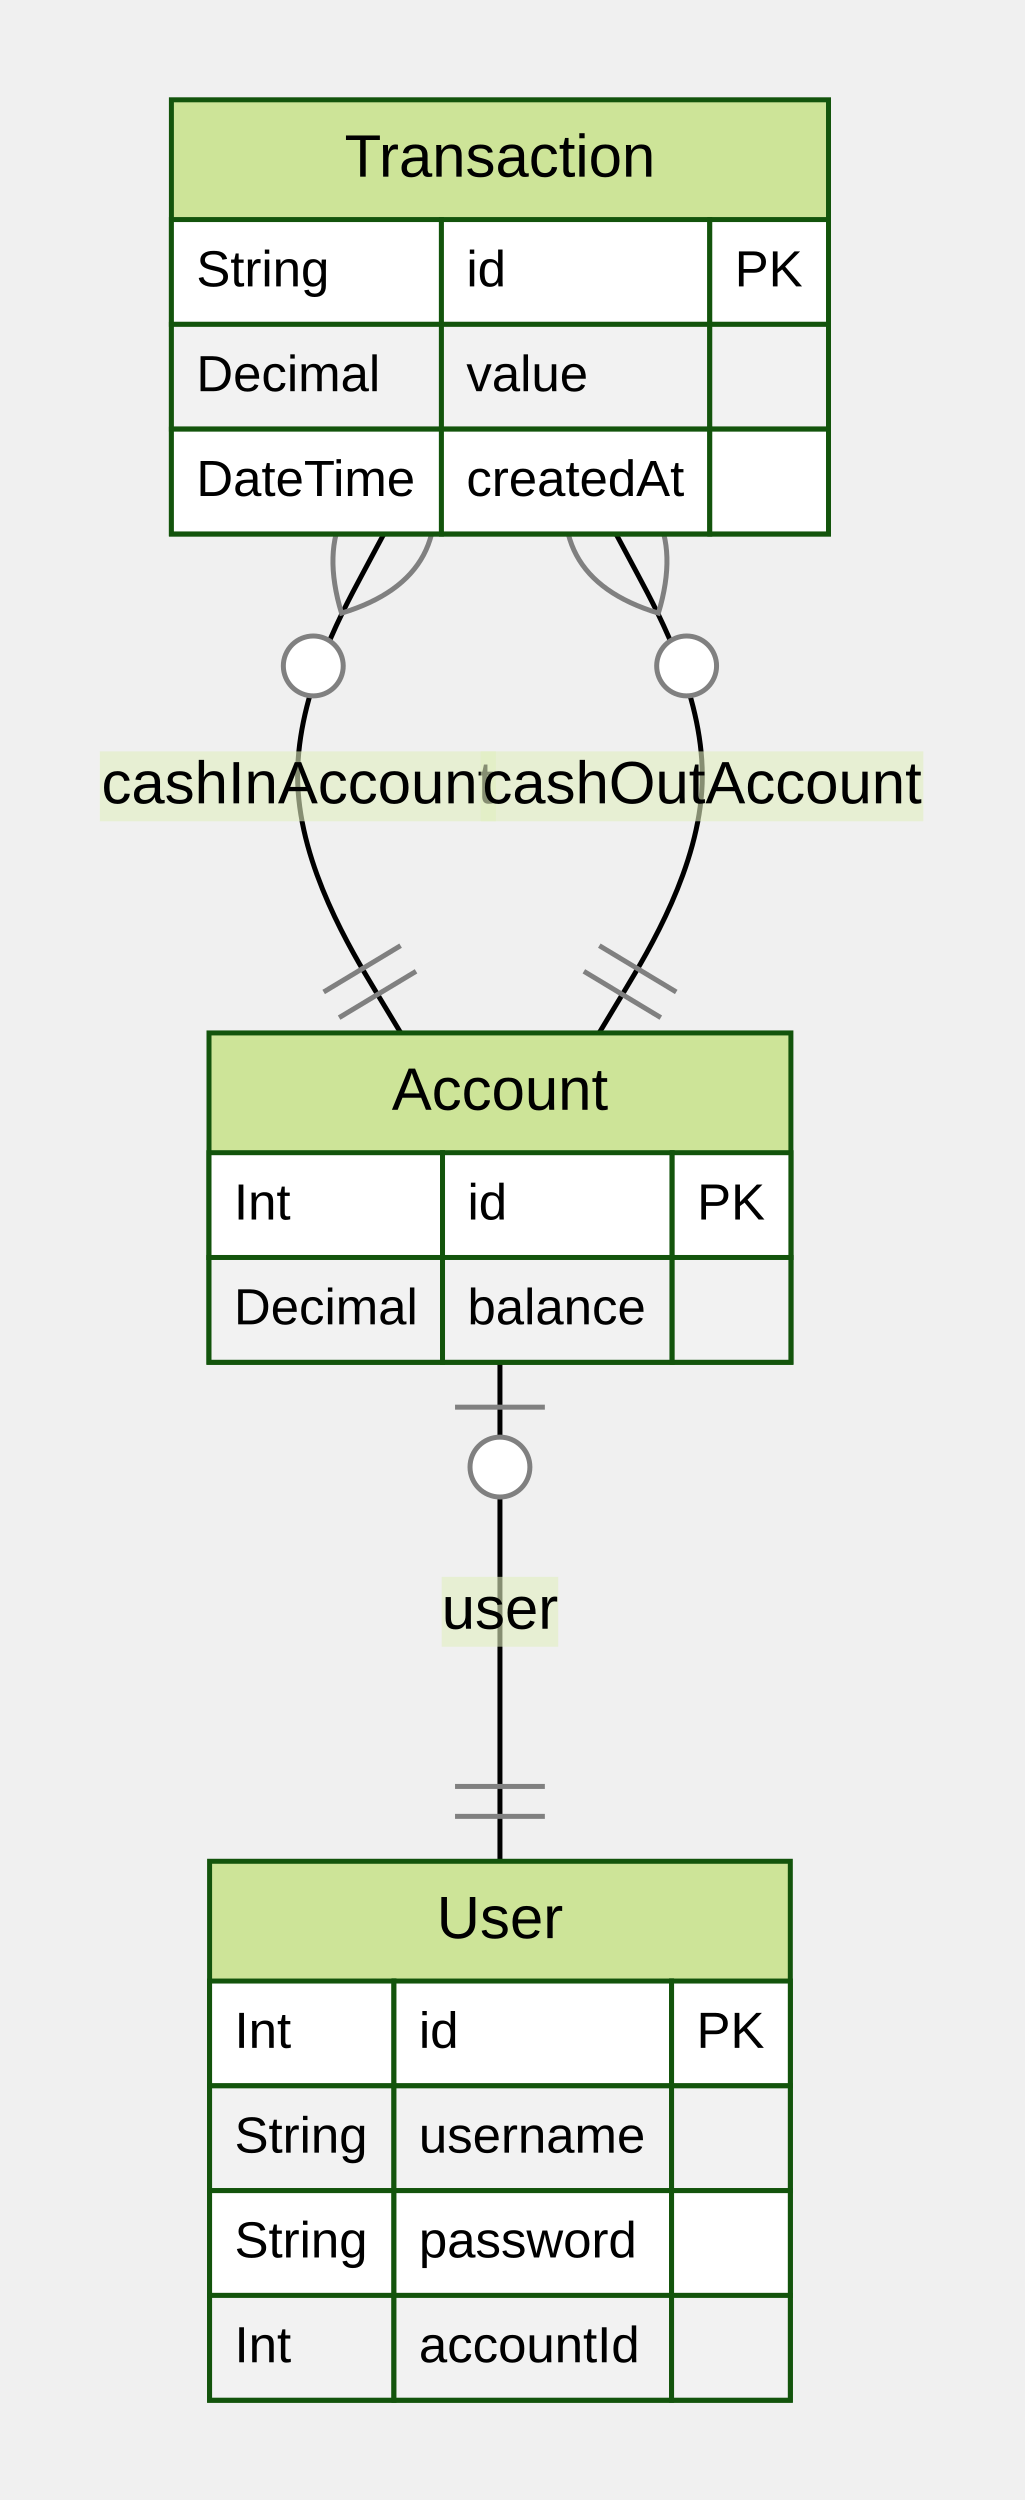
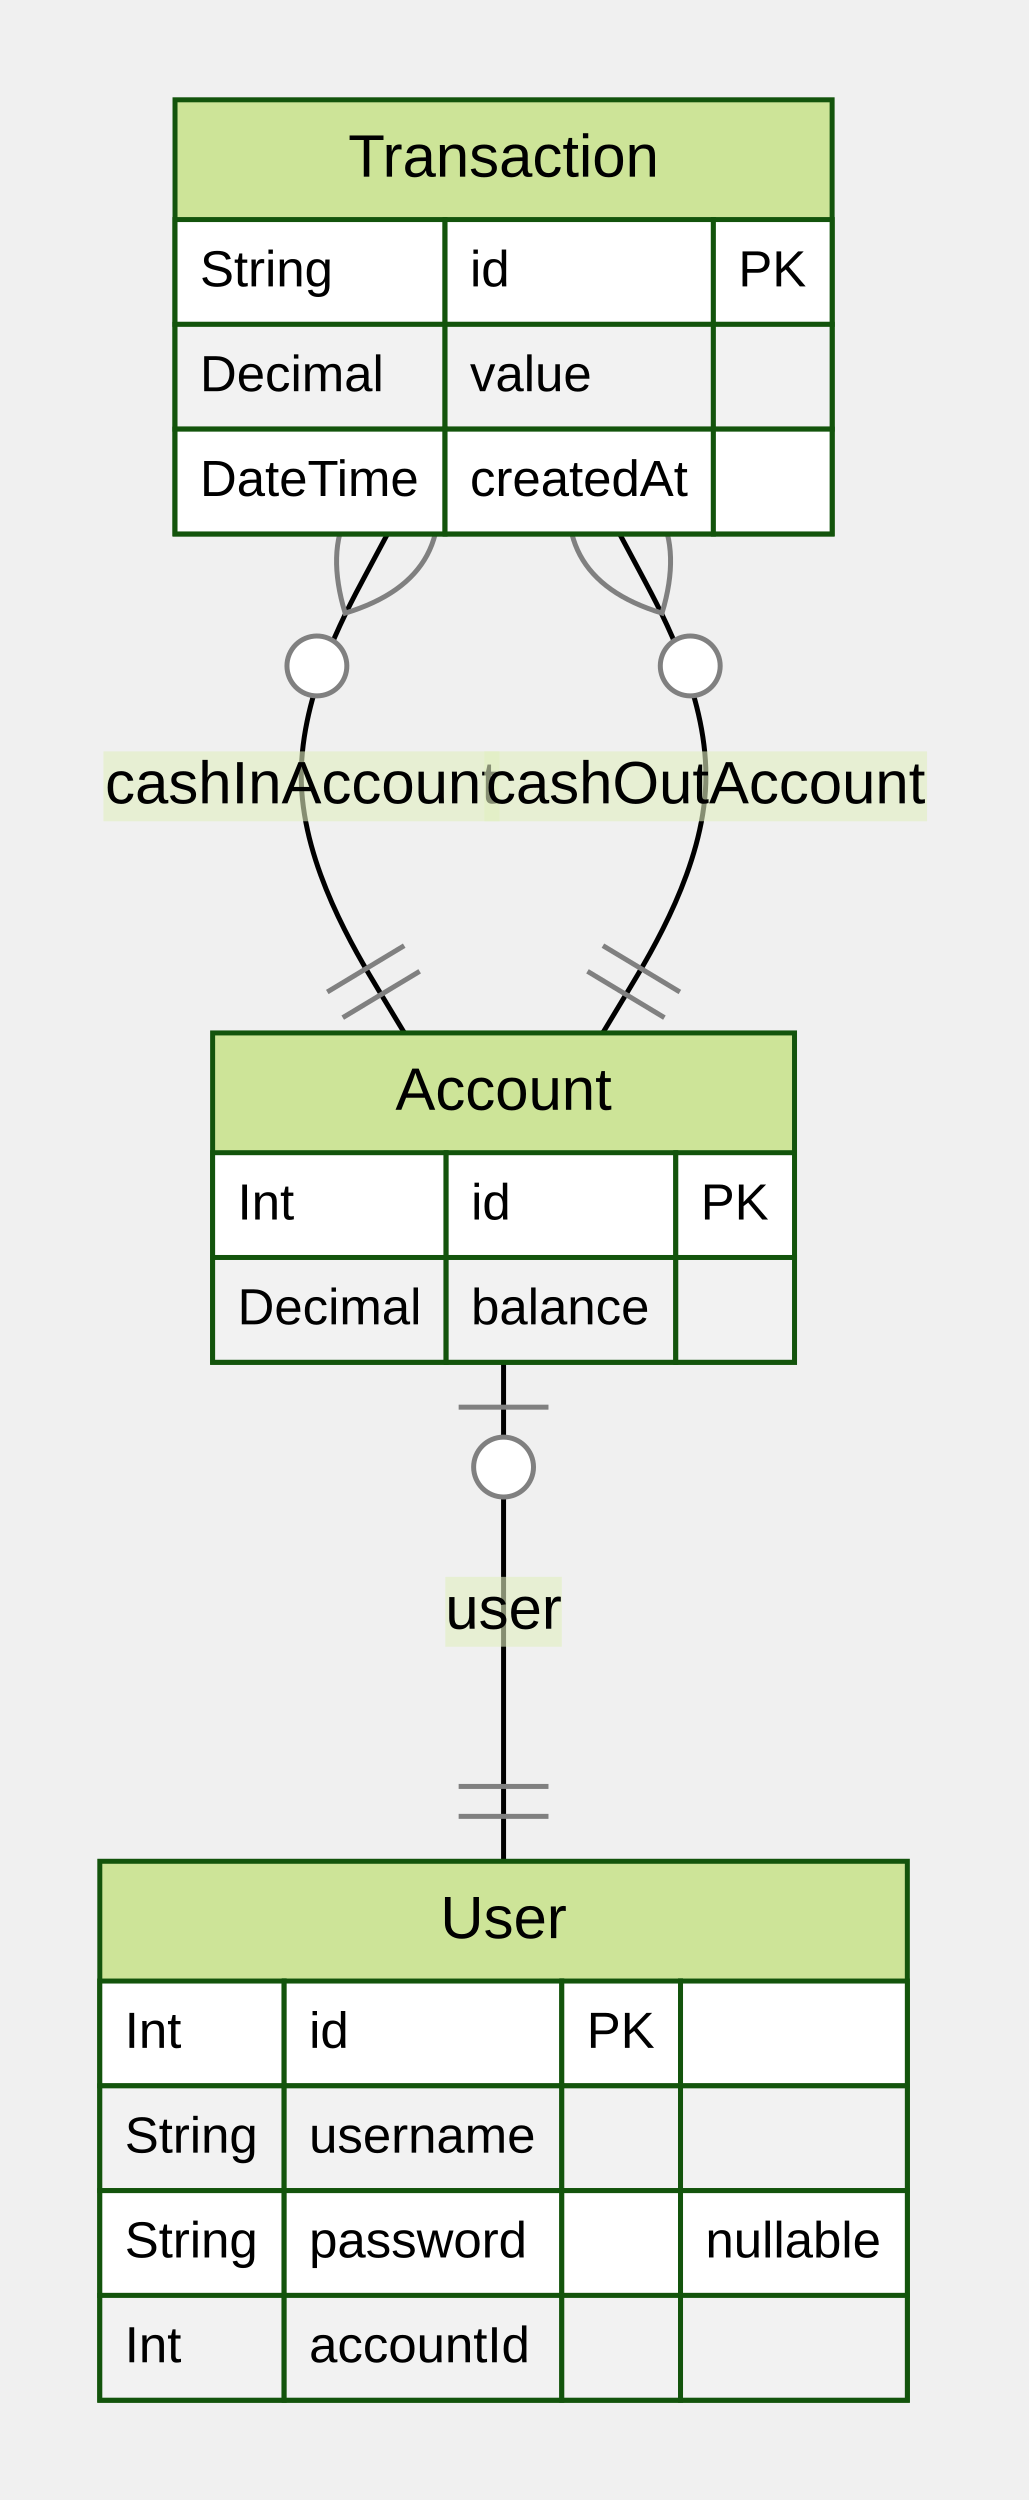
- <svg xmlns="http://www.w3.org/2000/svg" aria-labelledby="chart-title-mermaid-0 chart-desc-mermaid-0" role="img" viewBox="-14.349 0 205.374 501" style="max-width: 205.374px; background-color: white;" width="100%" id="mermaid-0">
+ <svg xmlns="http://www.w3.org/2000/svg" aria-labelledby="chart-title-mermaid-0 chart-desc-mermaid-0" role="img" viewBox="0 0 206.099 501" style="max-width: 206.099px; background-color: white;" width="100%" id="mermaid-0">
  <style>#mermaid-0 {font-family:"trebuchet ms",verdana,arial,sans-serif;font-size:16px;fill:#000000;}#mermaid-0 .error-icon{fill:#552222;}#mermaid-0 .error-text{fill:#552222;stroke:#552222;}#mermaid-0 .edge-thickness-normal{stroke-width:2px;}#mermaid-0 .edge-thickness-thick{stroke-width:3.5px;}#mermaid-0 .edge-pattern-solid{stroke-dasharray:0;}#mermaid-0 .edge-pattern-dashed{stroke-dasharray:3;}#mermaid-0 .edge-pattern-dotted{stroke-dasharray:2;}#mermaid-0 .marker{fill:#000000;stroke:#000000;}#mermaid-0 .marker.cross{stroke:#000000;}#mermaid-0 svg{font-family:"trebuchet ms",verdana,arial,sans-serif;font-size:16px;}#mermaid-0 .entityBox{fill:#cde498;stroke:#13540c;}#mermaid-0 .attributeBoxOdd{fill:#ffffff;stroke:#13540c;}#mermaid-0 .attributeBoxEven{fill:#f2f2f2;stroke:#13540c;}#mermaid-0 .relationshipLabelBox{fill:hsl(78.158, 58.462%, 84.51%);opacity:0.7;background-color:hsl(78.158, 58.462%, 84.51%);}#mermaid-0 .relationshipLabelBox rect{opacity:0.5;}#mermaid-0 .relationshipLine{stroke:#000000;}#mermaid-0 :root{--mermaid-font-family:"trebuchet ms",verdana,arial,sans-serif;}</style>
  <g />
  <defs>
    <marker orient="auto" markerHeight="18" markerWidth="18" refY="9" refX="0" id="ONLY_ONE_START">
      <path d="M9,0 L9,18 M15,0 L15,18" fill="none" stroke="gray" />
    </marker>
  </defs>
  <defs>
    <marker orient="auto" markerHeight="18" markerWidth="18" refY="9" refX="18" id="ONLY_ONE_END">
      <path d="M3,0 L3,18 M9,0 L9,18" fill="none" stroke="gray" />
    </marker>
  </defs>
  <defs>
    <marker orient="auto" markerHeight="18" markerWidth="30" refY="9" refX="0" id="ZERO_OR_ONE_START">
      <circle r="6" cy="9" cx="21" fill="white" stroke="gray" />
      <path d="M9,0 L9,18" fill="none" stroke="gray" />
    </marker>
  </defs>
  <defs>
    <marker orient="auto" markerHeight="18" markerWidth="30" refY="9" refX="30" id="ZERO_OR_ONE_END">
      <circle r="6" cy="9" cx="9" fill="white" stroke="gray" />
      <path d="M21,0 L21,18" fill="none" stroke="gray" />
    </marker>
  </defs>
  <defs>
    <marker orient="auto" markerHeight="36" markerWidth="45" refY="18" refX="18" id="ONE_OR_MORE_START">
      <path d="M0,18 Q 18,0 36,18 Q 18,36 0,18 M42,9 L42,27" fill="none" stroke="gray" />
    </marker>
  </defs>
  <defs>
    <marker orient="auto" markerHeight="36" markerWidth="45" refY="18" refX="27" id="ONE_OR_MORE_END">
      <path d="M3,9 L3,27 M9,18 Q27,0 45,18 Q27,36 9,18" fill="none" stroke="gray" />
    </marker>
  </defs>
  <defs>
    <marker orient="auto" markerHeight="36" markerWidth="57" refY="18" refX="18" id="ZERO_OR_MORE_START">
      <circle r="6" cy="18" cx="48" fill="white" stroke="gray" />
      <path d="M0,18 Q18,0 36,18 Q18,36 0,18" fill="none" stroke="gray" />
    </marker>
  </defs>
  <defs>
    <marker orient="auto" markerHeight="36" markerWidth="57" refY="18" refX="39" id="ZERO_OR_MORE_END">
      <circle r="6" cy="18" cx="9" fill="white" stroke="gray" />
      <path d="M21,18 Q39,0 57,18 Q39,36 21,18" fill="none" stroke="gray" />
    </marker>
  </defs>
-   <path marker-start="url(#ZERO_OR_ONE_START)" marker-end="url(#ONLY_ONE_END)" fill="none" stroke="gray" d="M85.841,273L85.841,281.333C85.841,289.667,85.841,306.333,85.841,323C85.841,339.667,85.841,356.333,85.841,364.667L85.841,373" class="er relationshipLine" />
-   <path marker-start="url(#ZERO_OR_MORE_START)" marker-end="url(#ONLY_ONE_END)" fill="none" stroke="gray" d="M62.579,107L58.123,115.333C53.667,123.667,44.754,140.333,45.318,157C45.882,173.667,55.922,190.333,60.942,198.667L65.962,207" class="er relationshipLine" />
-   <path marker-start="url(#ZERO_OR_MORE_START)" marker-end="url(#ONLY_ONE_END)" fill="none" stroke="gray" d="M109.104,107L113.56,115.333C118.016,123.667,126.929,140.333,126.365,157C125.801,173.667,115.761,190.333,110.741,198.667L105.721,207" class="er relationshipLine" />
-   <g transform="translate(27.6526,373 )" id="entity-User-9118ee43-2c82-4455-83ad-bb78af7e577b">
-     <rect height="108" width="116.378" y="0" x="0" stroke="gray" fill-opacity="100%" fill="honeydew" class="er entityBox" />
-     <text transform="translate(58.18889,12)" style="font-family: &quot;trebuchet ms&quot;, verdana, arial, sans-serif;; font-size: 12px" text-anchor="middle" dominant-baseline="middle" y="0" x="0" id="text-entity-User-9118ee43-2c82-4455-83ad-bb78af7e577b" class="er entityLabel">User</text>
+   <path marker-start="url(#ZERO_OR_ONE_START)" marker-end="url(#ONLY_ONE_END)" fill="none" stroke="gray" d="M100.915,273L100.915,281.333C100.915,289.667,100.915,306.333,100.915,323C100.915,339.667,100.915,356.333,100.915,364.667L100.915,373" class="er relationshipLine" />
+   <path marker-start="url(#ZERO_OR_MORE_START)" marker-end="url(#ONLY_ONE_END)" fill="none" stroke="gray" d="M77.653,107L73.197,115.333C68.741,123.667,59.828,140.333,60.392,157C60.956,173.667,70.996,190.333,76.016,198.667L81.036,207" class="er relationshipLine" />
+   <path marker-start="url(#ZERO_OR_MORE_START)" marker-end="url(#ONLY_ONE_END)" fill="none" stroke="gray" d="M124.178,107L128.634,115.333C133.09,123.667,142.003,140.333,141.439,157C140.875,173.667,130.835,190.333,125.815,198.667L120.795,207" class="er relationshipLine" />
+   <g transform="translate(20,373 )" id="entity-User-8cbaae1b-2cac-4e9f-8b24-2db903aadf0f">
+     <rect height="108" width="161.831" y="0" x="0" stroke="gray" fill-opacity="100%" fill="honeydew" class="er entityBox" />
+     <text transform="translate(80.9155,12)" style="font-family: &quot;trebuchet ms&quot;, verdana, arial, sans-serif;; font-size: 12px" text-anchor="middle" dominant-baseline="middle" y="0" x="0" id="text-entity-User-8cbaae1b-2cac-4e9f-8b24-2db903aadf0f" class="er entityLabel">User</text>
    <rect height="21" width="36.947" y="24" x="0" stroke="gray" fill-opacity="100%" fill="honeydew" class="er attributeBoxOdd" />
-     <text transform="translate(5,34.5)" style="font-family: &quot;trebuchet ms&quot;, verdana, arial, sans-serif;; font-size: 10.2px" text-anchor="left" dominant-baseline="middle" y="0" x="0" id="text-entity-User-9118ee43-2c82-4455-83ad-bb78af7e577b-attr-1-type" class="er entityLabel">Int</text>
+     <text transform="translate(5,34.5)" style="font-family: &quot;trebuchet ms&quot;, verdana, arial, sans-serif;; font-size: 10.2px" text-anchor="left" dominant-baseline="middle" y="0" x="0" id="text-entity-User-8cbaae1b-2cac-4e9f-8b24-2db903aadf0f-attr-1-type" class="er entityLabel">Int</text>
    <rect height="21" width="55.636" y="24" x="36.947" stroke="gray" fill-opacity="100%" fill="honeydew" class="er attributeBoxOdd" />
-     <text transform="translate(41.94705,34.5)" style="font-family: &quot;trebuchet ms&quot;, verdana, arial, sans-serif;; font-size: 10.2px" text-anchor="left" dominant-baseline="middle" y="0" x="0" id="text-entity-User-9118ee43-2c82-4455-83ad-bb78af7e577b-attr-1-name" class="er entityLabel">id</text>
+     <text transform="translate(41.94705,34.5)" style="font-family: &quot;trebuchet ms&quot;, verdana, arial, sans-serif;; font-size: 10.2px" text-anchor="left" dominant-baseline="middle" y="0" x="0" id="text-entity-User-8cbaae1b-2cac-4e9f-8b24-2db903aadf0f-attr-1-name" class="er entityLabel">id</text>
    <rect height="21" width="23.795" y="24" x="92.583" stroke="gray" fill-opacity="100%" fill="honeydew" class="er attributeBoxOdd" />
-     <text transform="translate(97.58279,34.5)" style="font-family: &quot;trebuchet ms&quot;, verdana, arial, sans-serif;; font-size: 10.2px" text-anchor="left" dominant-baseline="middle" y="0" x="0" id="text-entity-User-9118ee43-2c82-4455-83ad-bb78af7e577b-attr-1-key" class="er entityLabel">PK</text>
+     <text transform="translate(97.58279,34.5)" style="font-family: &quot;trebuchet ms&quot;, verdana, arial, sans-serif;; font-size: 10.2px" text-anchor="left" dominant-baseline="middle" y="0" x="0" id="text-entity-User-8cbaae1b-2cac-4e9f-8b24-2db903aadf0f-attr-1-key" class="er entityLabel">PK</text>
+     <rect height="21" width="45.453" y="24" x="116.378" stroke="gray" fill-opacity="100%" fill="honeydew" class="er attributeBoxOdd" />
+     <text transform="translate(121.3778,34.5)" style="font-family: &quot;trebuchet ms&quot;, verdana, arial, sans-serif;; font-size: 10.2px" text-anchor="left" dominant-baseline="middle" y="0" x="0" id="text-entity-User-8cbaae1b-2cac-4e9f-8b24-2db903aadf0f-attr-1-comment" class="er entityLabel" />
    <rect height="21" width="36.947" y="45" x="0" stroke="gray" fill-opacity="100%" fill="honeydew" class="er attributeBoxEven" />
-     <text transform="translate(5,55.5)" style="font-family: &quot;trebuchet ms&quot;, verdana, arial, sans-serif;; font-size: 10.2px" text-anchor="left" dominant-baseline="middle" y="0" x="0" id="text-entity-User-9118ee43-2c82-4455-83ad-bb78af7e577b-attr-2-type" class="er entityLabel">String</text>
+     <text transform="translate(5,55.5)" style="font-family: &quot;trebuchet ms&quot;, verdana, arial, sans-serif;; font-size: 10.2px" text-anchor="left" dominant-baseline="middle" y="0" x="0" id="text-entity-User-8cbaae1b-2cac-4e9f-8b24-2db903aadf0f-attr-2-type" class="er entityLabel">String</text>
    <rect height="21" width="55.636" y="45" x="36.947" stroke="gray" fill-opacity="100%" fill="honeydew" class="er attributeBoxEven" />
-     <text transform="translate(41.94705,55.5)" style="font-family: &quot;trebuchet ms&quot;, verdana, arial, sans-serif;; font-size: 10.2px" text-anchor="left" dominant-baseline="middle" y="0" x="0" id="text-entity-User-9118ee43-2c82-4455-83ad-bb78af7e577b-attr-2-name" class="er entityLabel">username</text>
+     <text transform="translate(41.94705,55.5)" style="font-family: &quot;trebuchet ms&quot;, verdana, arial, sans-serif;; font-size: 10.2px" text-anchor="left" dominant-baseline="middle" y="0" x="0" id="text-entity-User-8cbaae1b-2cac-4e9f-8b24-2db903aadf0f-attr-2-name" class="er entityLabel">username</text>
    <rect height="21" width="23.795" y="45" x="92.583" stroke="gray" fill-opacity="100%" fill="honeydew" class="er attributeBoxEven" />
-     <text transform="translate(97.58279,55.5)" style="font-family: &quot;trebuchet ms&quot;, verdana, arial, sans-serif;; font-size: 10.2px" text-anchor="left" dominant-baseline="middle" y="0" x="0" id="text-entity-User-9118ee43-2c82-4455-83ad-bb78af7e577b-attr-2-key" class="er entityLabel" />
+     <text transform="translate(97.58279,55.5)" style="font-family: &quot;trebuchet ms&quot;, verdana, arial, sans-serif;; font-size: 10.2px" text-anchor="left" dominant-baseline="middle" y="0" x="0" id="text-entity-User-8cbaae1b-2cac-4e9f-8b24-2db903aadf0f-attr-2-key" class="er entityLabel" />
+     <rect height="21" width="45.453" y="45" x="116.378" stroke="gray" fill-opacity="100%" fill="honeydew" class="er attributeBoxEven" />
+     <text transform="translate(121.3778,55.5)" style="font-family: &quot;trebuchet ms&quot;, verdana, arial, sans-serif;; font-size: 10.2px" text-anchor="left" dominant-baseline="middle" y="0" x="0" id="text-entity-User-8cbaae1b-2cac-4e9f-8b24-2db903aadf0f-attr-2-comment" class="er entityLabel" />
    <rect height="21" width="36.947" y="66" x="0" stroke="gray" fill-opacity="100%" fill="honeydew" class="er attributeBoxOdd" />
-     <text transform="translate(5,76.5)" style="font-family: &quot;trebuchet ms&quot;, verdana, arial, sans-serif;; font-size: 10.2px" text-anchor="left" dominant-baseline="middle" y="0" x="0" id="text-entity-User-9118ee43-2c82-4455-83ad-bb78af7e577b-attr-3-type" class="er entityLabel">String</text>
+     <text transform="translate(5,76.5)" style="font-family: &quot;trebuchet ms&quot;, verdana, arial, sans-serif;; font-size: 10.2px" text-anchor="left" dominant-baseline="middle" y="0" x="0" id="text-entity-User-8cbaae1b-2cac-4e9f-8b24-2db903aadf0f-attr-3-type" class="er entityLabel">String</text>
    <rect height="21" width="55.636" y="66" x="36.947" stroke="gray" fill-opacity="100%" fill="honeydew" class="er attributeBoxOdd" />
-     <text transform="translate(41.94705,76.5)" style="font-family: &quot;trebuchet ms&quot;, verdana, arial, sans-serif;; font-size: 10.2px" text-anchor="left" dominant-baseline="middle" y="0" x="0" id="text-entity-User-9118ee43-2c82-4455-83ad-bb78af7e577b-attr-3-name" class="er entityLabel">password</text>
+     <text transform="translate(41.94705,76.5)" style="font-family: &quot;trebuchet ms&quot;, verdana, arial, sans-serif;; font-size: 10.2px" text-anchor="left" dominant-baseline="middle" y="0" x="0" id="text-entity-User-8cbaae1b-2cac-4e9f-8b24-2db903aadf0f-attr-3-name" class="er entityLabel">password</text>
    <rect height="21" width="23.795" y="66" x="92.583" stroke="gray" fill-opacity="100%" fill="honeydew" class="er attributeBoxOdd" />
-     <text transform="translate(97.58279,76.5)" style="font-family: &quot;trebuchet ms&quot;, verdana, arial, sans-serif;; font-size: 10.2px" text-anchor="left" dominant-baseline="middle" y="0" x="0" id="text-entity-User-9118ee43-2c82-4455-83ad-bb78af7e577b-attr-3-key" class="er entityLabel" />
+     <text transform="translate(97.58279,76.5)" style="font-family: &quot;trebuchet ms&quot;, verdana, arial, sans-serif;; font-size: 10.2px" text-anchor="left" dominant-baseline="middle" y="0" x="0" id="text-entity-User-8cbaae1b-2cac-4e9f-8b24-2db903aadf0f-attr-3-key" class="er entityLabel" />
+     <rect height="21" width="45.453" y="66" x="116.378" stroke="gray" fill-opacity="100%" fill="honeydew" class="er attributeBoxOdd" />
+     <text transform="translate(121.3778,76.5)" style="font-family: &quot;trebuchet ms&quot;, verdana, arial, sans-serif;; font-size: 10.2px" text-anchor="left" dominant-baseline="middle" y="0" x="0" id="text-entity-User-8cbaae1b-2cac-4e9f-8b24-2db903aadf0f-attr-3-comment" class="er entityLabel">nullable</text>
    <rect height="21" width="36.947" y="87" x="0" stroke="gray" fill-opacity="100%" fill="honeydew" class="er attributeBoxEven" />
-     <text transform="translate(5,97.5)" style="font-family: &quot;trebuchet ms&quot;, verdana, arial, sans-serif;; font-size: 10.2px" text-anchor="left" dominant-baseline="middle" y="0" x="0" id="text-entity-User-9118ee43-2c82-4455-83ad-bb78af7e577b-attr-4-type" class="er entityLabel">Int</text>
+     <text transform="translate(5,97.5)" style="font-family: &quot;trebuchet ms&quot;, verdana, arial, sans-serif;; font-size: 10.2px" text-anchor="left" dominant-baseline="middle" y="0" x="0" id="text-entity-User-8cbaae1b-2cac-4e9f-8b24-2db903aadf0f-attr-4-type" class="er entityLabel">Int</text>
    <rect height="21" width="55.636" y="87" x="36.947" stroke="gray" fill-opacity="100%" fill="honeydew" class="er attributeBoxEven" />
-     <text transform="translate(41.94705,97.5)" style="font-family: &quot;trebuchet ms&quot;, verdana, arial, sans-serif;; font-size: 10.2px" text-anchor="left" dominant-baseline="middle" y="0" x="0" id="text-entity-User-9118ee43-2c82-4455-83ad-bb78af7e577b-attr-4-name" class="er entityLabel">accountId</text>
+     <text transform="translate(41.94705,97.5)" style="font-family: &quot;trebuchet ms&quot;, verdana, arial, sans-serif;; font-size: 10.2px" text-anchor="left" dominant-baseline="middle" y="0" x="0" id="text-entity-User-8cbaae1b-2cac-4e9f-8b24-2db903aadf0f-attr-4-name" class="er entityLabel">accountId</text>
    <rect height="21" width="23.795" y="87" x="92.583" stroke="gray" fill-opacity="100%" fill="honeydew" class="er attributeBoxEven" />
-     <text transform="translate(97.58279,97.5)" style="font-family: &quot;trebuchet ms&quot;, verdana, arial, sans-serif;; font-size: 10.2px" text-anchor="left" dominant-baseline="middle" y="0" x="0" id="text-entity-User-9118ee43-2c82-4455-83ad-bb78af7e577b-attr-4-key" class="er entityLabel" />
+     <text transform="translate(97.58279,97.5)" style="font-family: &quot;trebuchet ms&quot;, verdana, arial, sans-serif;; font-size: 10.2px" text-anchor="left" dominant-baseline="middle" y="0" x="0" id="text-entity-User-8cbaae1b-2cac-4e9f-8b24-2db903aadf0f-attr-4-key" class="er entityLabel" />
+     <rect height="21" width="45.453" y="87" x="116.378" stroke="gray" fill-opacity="100%" fill="honeydew" class="er attributeBoxEven" />
+     <text transform="translate(121.3778,97.5)" style="font-family: &quot;trebuchet ms&quot;, verdana, arial, sans-serif;; font-size: 10.2px" text-anchor="left" dominant-baseline="middle" y="0" x="0" id="text-entity-User-8cbaae1b-2cac-4e9f-8b24-2db903aadf0f-attr-4-comment" class="er entityLabel" />
  </g>
-   <g transform="translate(27.53542,207 )" id="entity-Account-c9404543-ee3b-47da-8074-d884af35b0a6">
+   <g transform="translate(42.60942,207 )" id="entity-Account-bbb90c3d-0cb6-4fa1-9c52-6d45a62a9592">
    <rect height="66" width="116.612" y="0" x="0" stroke="gray" fill-opacity="100%" fill="honeydew" class="er entityBox" />
-     <text transform="translate(58.30608,12)" style="font-family: &quot;trebuchet ms&quot;, verdana, arial, sans-serif;; font-size: 12px" text-anchor="middle" dominant-baseline="middle" y="0" x="0" id="text-entity-Account-c9404543-ee3b-47da-8074-d884af35b0a6" class="er entityLabel">Account</text>
+     <text transform="translate(58.30608,12)" style="font-family: &quot;trebuchet ms&quot;, verdana, arial, sans-serif;; font-size: 12px" text-anchor="middle" dominant-baseline="middle" y="0" x="0" id="text-entity-Account-bbb90c3d-0cb6-4fa1-9c52-6d45a62a9592" class="er entityLabel">Account</text>
    <rect height="21" width="46.797" y="24" x="0" stroke="gray" fill-opacity="100%" fill="honeydew" class="er attributeBoxOdd" />
-     <text transform="translate(5,34.5)" style="font-family: &quot;trebuchet ms&quot;, verdana, arial, sans-serif;; font-size: 10.2px" text-anchor="left" dominant-baseline="middle" y="0" x="0" id="text-entity-Account-c9404543-ee3b-47da-8074-d884af35b0a6-attr-1-type" class="er entityLabel">Int</text>
+     <text transform="translate(5,34.5)" style="font-family: &quot;trebuchet ms&quot;, verdana, arial, sans-serif;; font-size: 10.2px" text-anchor="left" dominant-baseline="middle" y="0" x="0" id="text-entity-Account-bbb90c3d-0cb6-4fa1-9c52-6d45a62a9592-attr-1-type" class="er entityLabel">Int</text>
    <rect height="21" width="46.02" y="24" x="46.797" stroke="gray" fill-opacity="100%" fill="honeydew" class="er attributeBoxOdd" />
-     <text transform="translate(51.79688,34.5)" style="font-family: &quot;trebuchet ms&quot;, verdana, arial, sans-serif;; font-size: 10.2px" text-anchor="left" dominant-baseline="middle" y="0" x="0" id="text-entity-Account-c9404543-ee3b-47da-8074-d884af35b0a6-attr-1-name" class="er entityLabel">id</text>
+     <text transform="translate(51.79688,34.5)" style="font-family: &quot;trebuchet ms&quot;, verdana, arial, sans-serif;; font-size: 10.2px" text-anchor="left" dominant-baseline="middle" y="0" x="0" id="text-entity-Account-bbb90c3d-0cb6-4fa1-9c52-6d45a62a9592-attr-1-name" class="er entityLabel">id</text>
    <rect height="21" width="23.795" y="24" x="92.817" stroke="gray" fill-opacity="100%" fill="honeydew" class="er attributeBoxOdd" />
-     <text transform="translate(97.81717,34.5)" style="font-family: &quot;trebuchet ms&quot;, verdana, arial, sans-serif;; font-size: 10.2px" text-anchor="left" dominant-baseline="middle" y="0" x="0" id="text-entity-Account-c9404543-ee3b-47da-8074-d884af35b0a6-attr-1-key" class="er entityLabel">PK</text>
+     <text transform="translate(97.81717,34.5)" style="font-family: &quot;trebuchet ms&quot;, verdana, arial, sans-serif;; font-size: 10.2px" text-anchor="left" dominant-baseline="middle" y="0" x="0" id="text-entity-Account-bbb90c3d-0cb6-4fa1-9c52-6d45a62a9592-attr-1-key" class="er entityLabel">PK</text>
    <rect height="21" width="46.797" y="45" x="0" stroke="gray" fill-opacity="100%" fill="honeydew" class="er attributeBoxEven" />
-     <text transform="translate(5,55.5)" style="font-family: &quot;trebuchet ms&quot;, verdana, arial, sans-serif;; font-size: 10.2px" text-anchor="left" dominant-baseline="middle" y="0" x="0" id="text-entity-Account-c9404543-ee3b-47da-8074-d884af35b0a6-attr-2-type" class="er entityLabel">Decimal</text>
+     <text transform="translate(5,55.5)" style="font-family: &quot;trebuchet ms&quot;, verdana, arial, sans-serif;; font-size: 10.2px" text-anchor="left" dominant-baseline="middle" y="0" x="0" id="text-entity-Account-bbb90c3d-0cb6-4fa1-9c52-6d45a62a9592-attr-2-type" class="er entityLabel">Decimal</text>
    <rect height="21" width="46.02" y="45" x="46.797" stroke="gray" fill-opacity="100%" fill="honeydew" class="er attributeBoxEven" />
-     <text transform="translate(51.79688,55.5)" style="font-family: &quot;trebuchet ms&quot;, verdana, arial, sans-serif;; font-size: 10.2px" text-anchor="left" dominant-baseline="middle" y="0" x="0" id="text-entity-Account-c9404543-ee3b-47da-8074-d884af35b0a6-attr-2-name" class="er entityLabel">balance</text>
+     <text transform="translate(51.79688,55.5)" style="font-family: &quot;trebuchet ms&quot;, verdana, arial, sans-serif;; font-size: 10.2px" text-anchor="left" dominant-baseline="middle" y="0" x="0" id="text-entity-Account-bbb90c3d-0cb6-4fa1-9c52-6d45a62a9592-attr-2-name" class="er entityLabel">balance</text>
    <rect height="21" width="23.795" y="45" x="92.817" stroke="gray" fill-opacity="100%" fill="honeydew" class="er attributeBoxEven" />
-     <text transform="translate(97.81717,55.5)" style="font-family: &quot;trebuchet ms&quot;, verdana, arial, sans-serif;; font-size: 10.2px" text-anchor="left" dominant-baseline="middle" y="0" x="0" id="text-entity-Account-c9404543-ee3b-47da-8074-d884af35b0a6-attr-2-key" class="er entityLabel" />
+     <text transform="translate(97.81717,55.5)" style="font-family: &quot;trebuchet ms&quot;, verdana, arial, sans-serif;; font-size: 10.2px" text-anchor="left" dominant-baseline="middle" y="0" x="0" id="text-entity-Account-bbb90c3d-0cb6-4fa1-9c52-6d45a62a9592-attr-2-key" class="er entityLabel" />
  </g>
-   <g transform="translate(20,20 )" id="entity-Transaction-52ac3ca2-1f98-4937-b013-78e420e22980">
+   <g transform="translate(35.07401,20 )" id="entity-Transaction-bfea50db-331b-4dd6-a685-0259875edd91">
    <rect height="87" width="131.683" y="0" x="0" stroke="gray" fill-opacity="100%" fill="honeydew" class="er entityBox" />
-     <text transform="translate(65.84149,12)" style="font-family: &quot;trebuchet ms&quot;, verdana, arial, sans-serif;; font-size: 12px" text-anchor="middle" dominant-baseline="middle" y="0" x="0" id="text-entity-Transaction-52ac3ca2-1f98-4937-b013-78e420e22980" class="er entityLabel">Transaction</text>
+     <text transform="translate(65.84149,12)" style="font-family: &quot;trebuchet ms&quot;, verdana, arial, sans-serif;; font-size: 12px" text-anchor="middle" dominant-baseline="middle" y="0" x="0" id="text-entity-Transaction-bfea50db-331b-4dd6-a685-0259875edd91" class="er entityLabel">Transaction</text>
    <rect height="21" width="54.113" y="24" x="0" stroke="gray" fill-opacity="100%" fill="honeydew" class="er attributeBoxOdd" />
-     <text transform="translate(5,34.5)" style="font-family: &quot;trebuchet ms&quot;, verdana, arial, sans-serif;; font-size: 10.2px" text-anchor="left" dominant-baseline="middle" y="0" x="0" id="text-entity-Transaction-52ac3ca2-1f98-4937-b013-78e420e22980-attr-1-type" class="er entityLabel">String</text>
+     <text transform="translate(5,34.5)" style="font-family: &quot;trebuchet ms&quot;, verdana, arial, sans-serif;; font-size: 10.2px" text-anchor="left" dominant-baseline="middle" y="0" x="0" id="text-entity-Transaction-bfea50db-331b-4dd6-a685-0259875edd91-attr-1-type" class="er entityLabel">String</text>
    <rect height="21" width="53.775" y="24" x="54.113" stroke="gray" fill-opacity="100%" fill="honeydew" class="er attributeBoxOdd" />
-     <text transform="translate(59.11313,34.5)" style="font-family: &quot;trebuchet ms&quot;, verdana, arial, sans-serif;; font-size: 10.2px" text-anchor="left" dominant-baseline="middle" y="0" x="0" id="text-entity-Transaction-52ac3ca2-1f98-4937-b013-78e420e22980-attr-1-name" class="er entityLabel">id</text>
+     <text transform="translate(59.11313,34.5)" style="font-family: &quot;trebuchet ms&quot;, verdana, arial, sans-serif;; font-size: 10.2px" text-anchor="left" dominant-baseline="middle" y="0" x="0" id="text-entity-Transaction-bfea50db-331b-4dd6-a685-0259875edd91-attr-1-name" class="er entityLabel">id</text>
    <rect height="21" width="23.795" y="24" x="107.888" stroke="gray" fill-opacity="100%" fill="honeydew" class="er attributeBoxOdd" />
-     <text transform="translate(112.888,34.5)" style="font-family: &quot;trebuchet ms&quot;, verdana, arial, sans-serif;; font-size: 10.2px" text-anchor="left" dominant-baseline="middle" y="0" x="0" id="text-entity-Transaction-52ac3ca2-1f98-4937-b013-78e420e22980-attr-1-key" class="er entityLabel">PK</text>
+     <text transform="translate(112.888,34.5)" style="font-family: &quot;trebuchet ms&quot;, verdana, arial, sans-serif;; font-size: 10.2px" text-anchor="left" dominant-baseline="middle" y="0" x="0" id="text-entity-Transaction-bfea50db-331b-4dd6-a685-0259875edd91-attr-1-key" class="er entityLabel">PK</text>
    <rect height="21" width="54.113" y="45" x="0" stroke="gray" fill-opacity="100%" fill="honeydew" class="er attributeBoxEven" />
-     <text transform="translate(5,55.5)" style="font-family: &quot;trebuchet ms&quot;, verdana, arial, sans-serif;; font-size: 10.2px" text-anchor="left" dominant-baseline="middle" y="0" x="0" id="text-entity-Transaction-52ac3ca2-1f98-4937-b013-78e420e22980-attr-2-type" class="er entityLabel">Decimal</text>
+     <text transform="translate(5,55.5)" style="font-family: &quot;trebuchet ms&quot;, verdana, arial, sans-serif;; font-size: 10.2px" text-anchor="left" dominant-baseline="middle" y="0" x="0" id="text-entity-Transaction-bfea50db-331b-4dd6-a685-0259875edd91-attr-2-type" class="er entityLabel">Decimal</text>
    <rect height="21" width="53.775" y="45" x="54.113" stroke="gray" fill-opacity="100%" fill="honeydew" class="er attributeBoxEven" />
-     <text transform="translate(59.11313,55.5)" style="font-family: &quot;trebuchet ms&quot;, verdana, arial, sans-serif;; font-size: 10.2px" text-anchor="left" dominant-baseline="middle" y="0" x="0" id="text-entity-Transaction-52ac3ca2-1f98-4937-b013-78e420e22980-attr-2-name" class="er entityLabel">value</text>
+     <text transform="translate(59.11313,55.5)" style="font-family: &quot;trebuchet ms&quot;, verdana, arial, sans-serif;; font-size: 10.2px" text-anchor="left" dominant-baseline="middle" y="0" x="0" id="text-entity-Transaction-bfea50db-331b-4dd6-a685-0259875edd91-attr-2-name" class="er entityLabel">value</text>
    <rect height="21" width="23.795" y="45" x="107.888" stroke="gray" fill-opacity="100%" fill="honeydew" class="er attributeBoxEven" />
-     <text transform="translate(112.888,55.5)" style="font-family: &quot;trebuchet ms&quot;, verdana, arial, sans-serif;; font-size: 10.2px" text-anchor="left" dominant-baseline="middle" y="0" x="0" id="text-entity-Transaction-52ac3ca2-1f98-4937-b013-78e420e22980-attr-2-key" class="er entityLabel" />
+     <text transform="translate(112.888,55.5)" style="font-family: &quot;trebuchet ms&quot;, verdana, arial, sans-serif;; font-size: 10.2px" text-anchor="left" dominant-baseline="middle" y="0" x="0" id="text-entity-Transaction-bfea50db-331b-4dd6-a685-0259875edd91-attr-2-key" class="er entityLabel" />
    <rect height="21" width="54.113" y="66" x="0" stroke="gray" fill-opacity="100%" fill="honeydew" class="er attributeBoxOdd" />
-     <text transform="translate(5,76.5)" style="font-family: &quot;trebuchet ms&quot;, verdana, arial, sans-serif;; font-size: 10.2px" text-anchor="left" dominant-baseline="middle" y="0" x="0" id="text-entity-Transaction-52ac3ca2-1f98-4937-b013-78e420e22980-attr-3-type" class="er entityLabel">DateTime</text>
+     <text transform="translate(5,76.5)" style="font-family: &quot;trebuchet ms&quot;, verdana, arial, sans-serif;; font-size: 10.2px" text-anchor="left" dominant-baseline="middle" y="0" x="0" id="text-entity-Transaction-bfea50db-331b-4dd6-a685-0259875edd91-attr-3-type" class="er entityLabel">DateTime</text>
    <rect height="21" width="53.775" y="66" x="54.113" stroke="gray" fill-opacity="100%" fill="honeydew" class="er attributeBoxOdd" />
-     <text transform="translate(59.11313,76.5)" style="font-family: &quot;trebuchet ms&quot;, verdana, arial, sans-serif;; font-size: 10.2px" text-anchor="left" dominant-baseline="middle" y="0" x="0" id="text-entity-Transaction-52ac3ca2-1f98-4937-b013-78e420e22980-attr-3-name" class="er entityLabel">createdAt</text>
+     <text transform="translate(59.11313,76.5)" style="font-family: &quot;trebuchet ms&quot;, verdana, arial, sans-serif;; font-size: 10.2px" text-anchor="left" dominant-baseline="middle" y="0" x="0" id="text-entity-Transaction-bfea50db-331b-4dd6-a685-0259875edd91-attr-3-name" class="er entityLabel">createdAt</text>
    <rect height="21" width="23.795" y="66" x="107.888" stroke="gray" fill-opacity="100%" fill="honeydew" class="er attributeBoxOdd" />
-     <text transform="translate(112.888,76.5)" style="font-family: &quot;trebuchet ms&quot;, verdana, arial, sans-serif;; font-size: 10.2px" text-anchor="left" dominant-baseline="middle" y="0" x="0" id="text-entity-Transaction-52ac3ca2-1f98-4937-b013-78e420e22980-attr-3-key" class="er entityLabel" />
+     <text transform="translate(112.888,76.5)" style="font-family: &quot;trebuchet ms&quot;, verdana, arial, sans-serif;; font-size: 10.2px" text-anchor="left" dominant-baseline="middle" y="0" x="0" id="text-entity-Transaction-bfea50db-331b-4dd6-a685-0259875edd91-attr-3-key" class="er entityLabel" />
  </g>
-   <rect fill-opacity="85%" fill="white" height="14" width="23.348" y="316" x="74.168" class="er relationshipLabelBox" />
-   <text style="font-family: &quot;trebuchet ms&quot;, verdana, arial, sans-serif;; font-size: 12px" dominant-baseline="middle" text-anchor="middle" y="323" x="85.841" id="rel1" class="er relationshipLabel">user</text>
-   <rect fill-opacity="85%" fill="white" height="14" width="79.381" y="150.58" x="5.651" class="er relationshipLabelBox" />
-   <text style="font-family: &quot;trebuchet ms&quot;, verdana, arial, sans-serif;; font-size: 12px" dominant-baseline="middle" text-anchor="middle" y="157.58" x="45.341" id="rel2" class="er relationshipLabel">cashInAccount</text>
-   <rect fill-opacity="85%" fill="white" height="14" width="88.715" y="150.58" x="81.984" class="er relationshipLabelBox" />
-   <text style="font-family: &quot;trebuchet ms&quot;, verdana, arial, sans-serif;; font-size: 12px" dominant-baseline="middle" text-anchor="middle" y="157.58" x="126.342" id="rel3" class="er relationshipLabel">cashOutAccount</text>
+   <rect fill-opacity="85%" fill="white" height="14" width="23.348" y="316" x="89.242" class="er relationshipLabelBox" />
+   <text style="font-family: &quot;trebuchet ms&quot;, verdana, arial, sans-serif;; font-size: 12px" dominant-baseline="middle" text-anchor="middle" y="323" x="100.915" id="rel1" class="er relationshipLabel">user</text>
+   <rect fill-opacity="85%" fill="white" height="14" width="79.381" y="150.58" x="20.725" class="er relationshipLabelBox" />
+   <text style="font-family: &quot;trebuchet ms&quot;, verdana, arial, sans-serif;; font-size: 12px" dominant-baseline="middle" text-anchor="middle" y="157.58" x="60.415" id="rel2" class="er relationshipLabel">cashInAccount</text>
+   <rect fill-opacity="85%" fill="white" height="14" width="88.715" y="150.58" x="97.058" class="er relationshipLabelBox" />
+   <text style="font-family: &quot;trebuchet ms&quot;, verdana, arial, sans-serif;; font-size: 12px" dominant-baseline="middle" text-anchor="middle" y="157.58" x="141.416" id="rel3" class="er relationshipLabel">cashOutAccount</text>
</svg>
